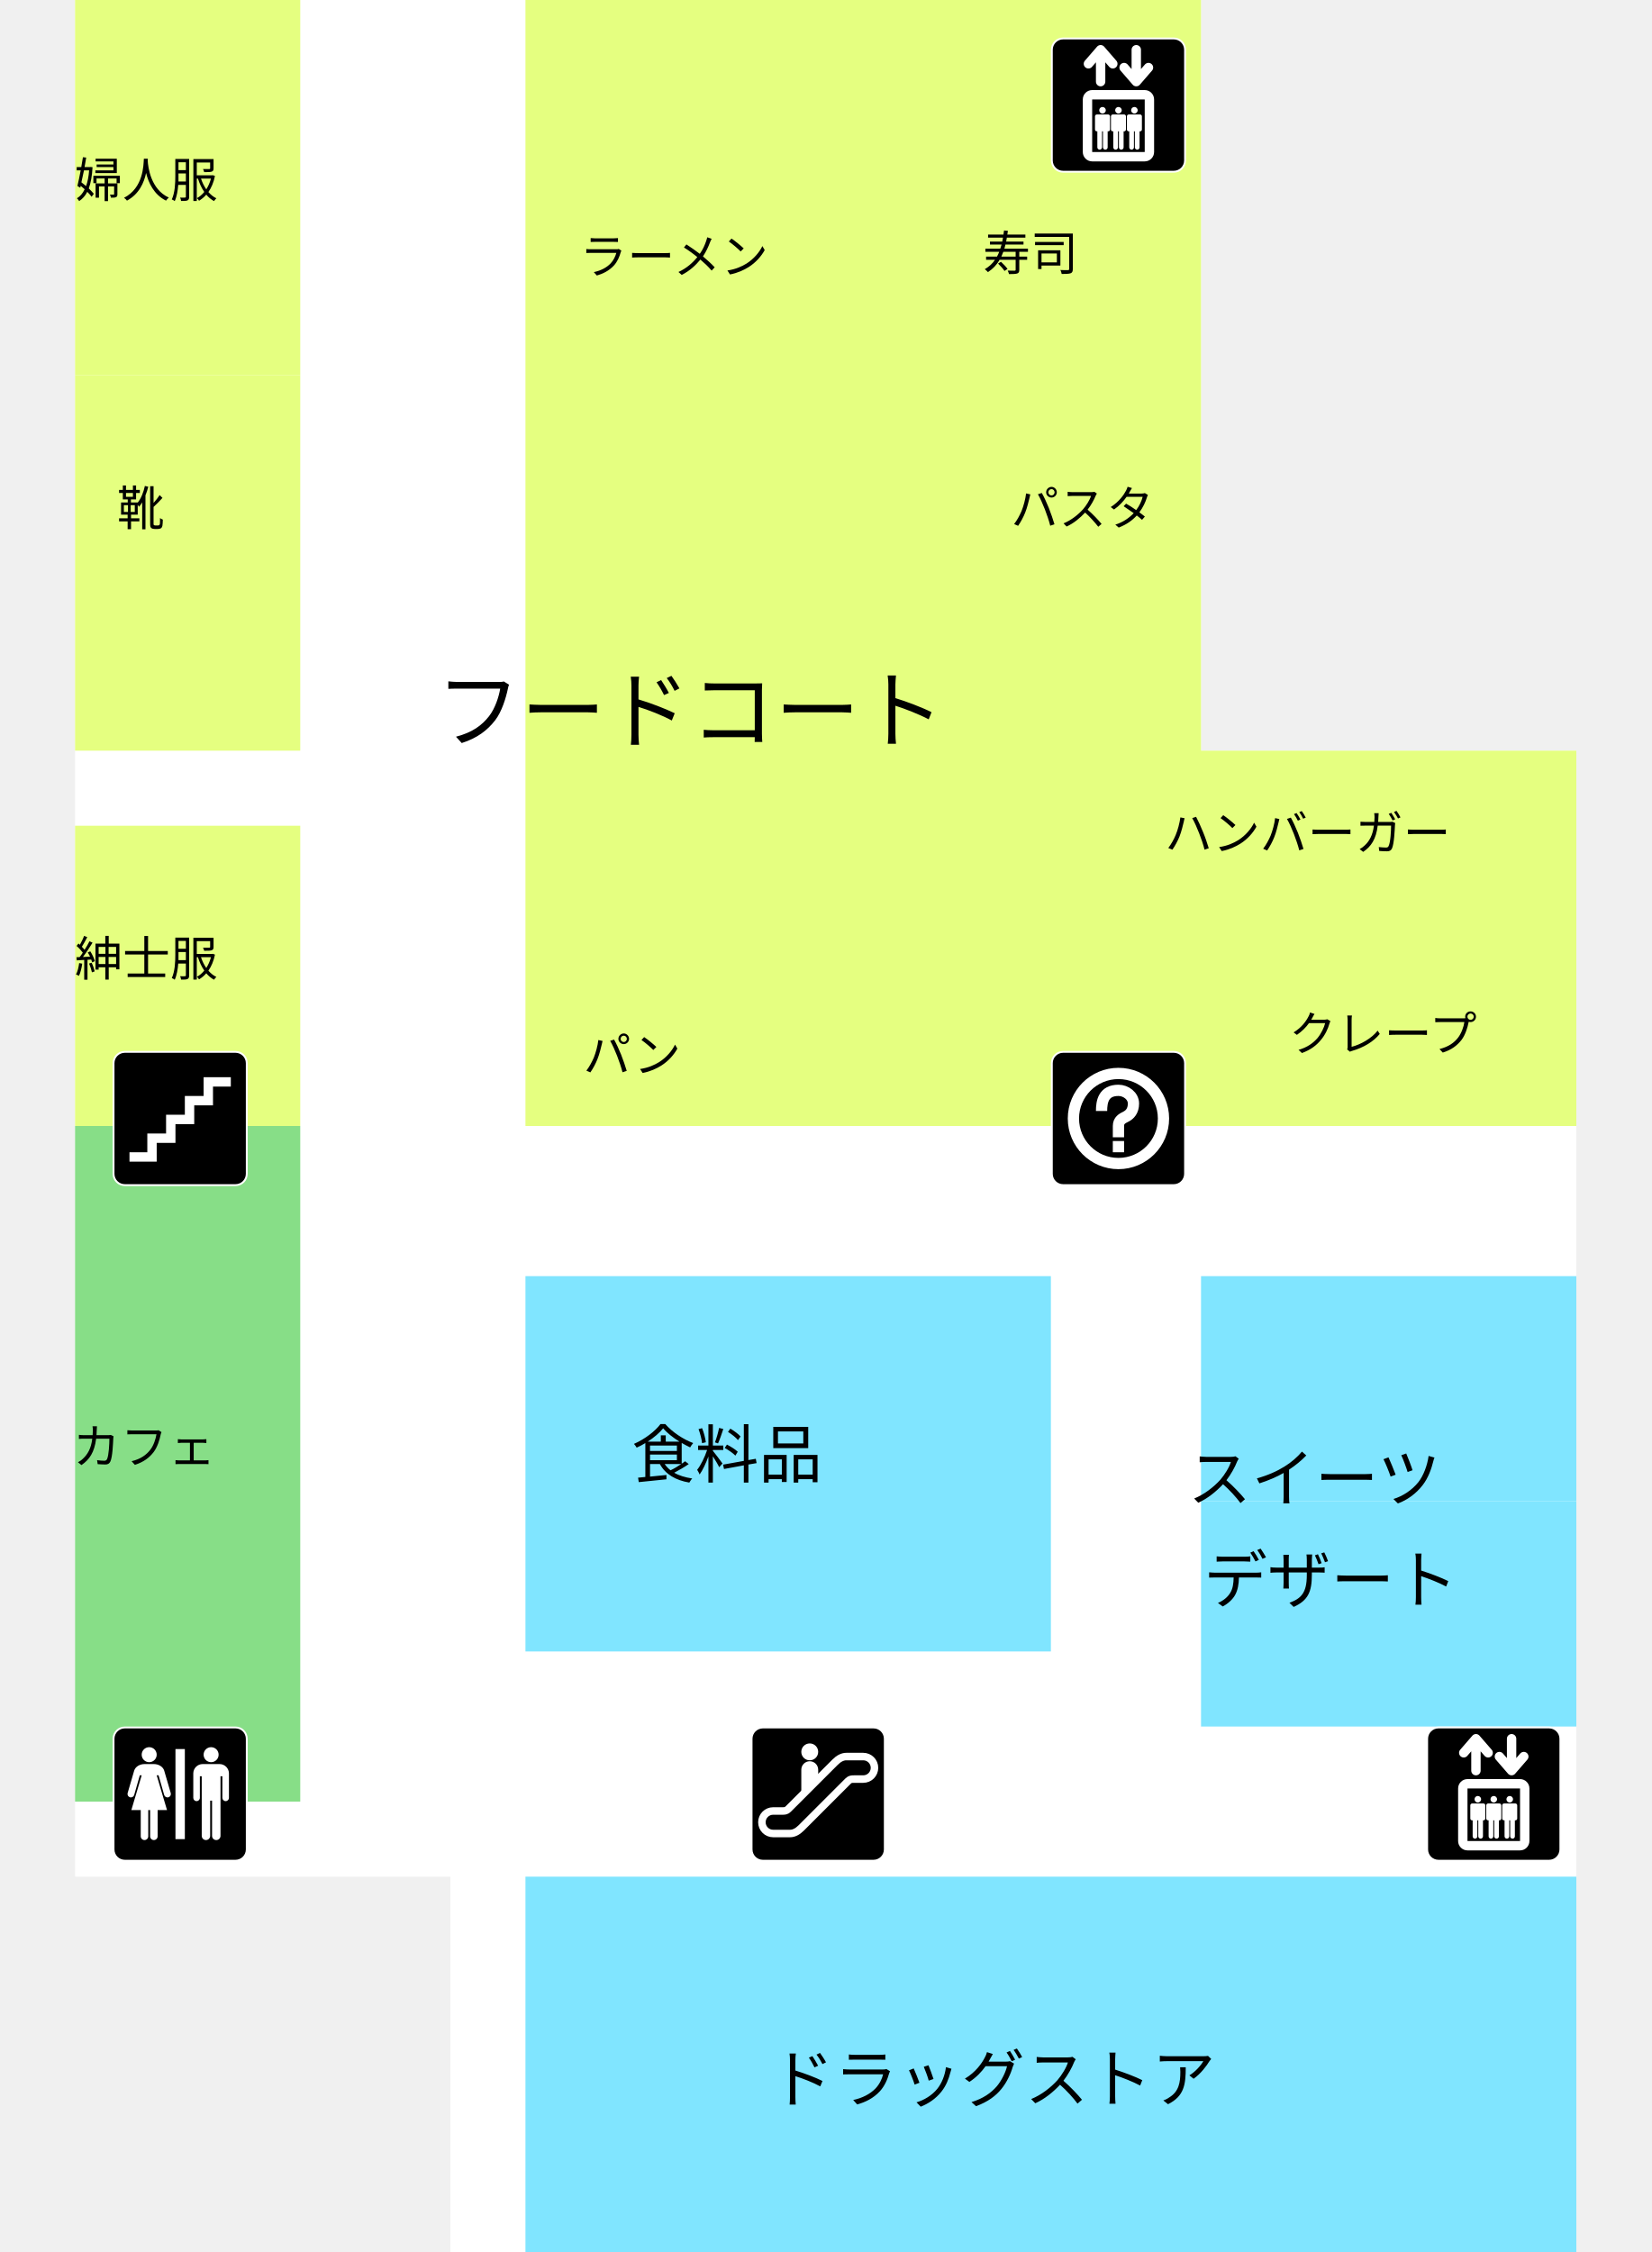
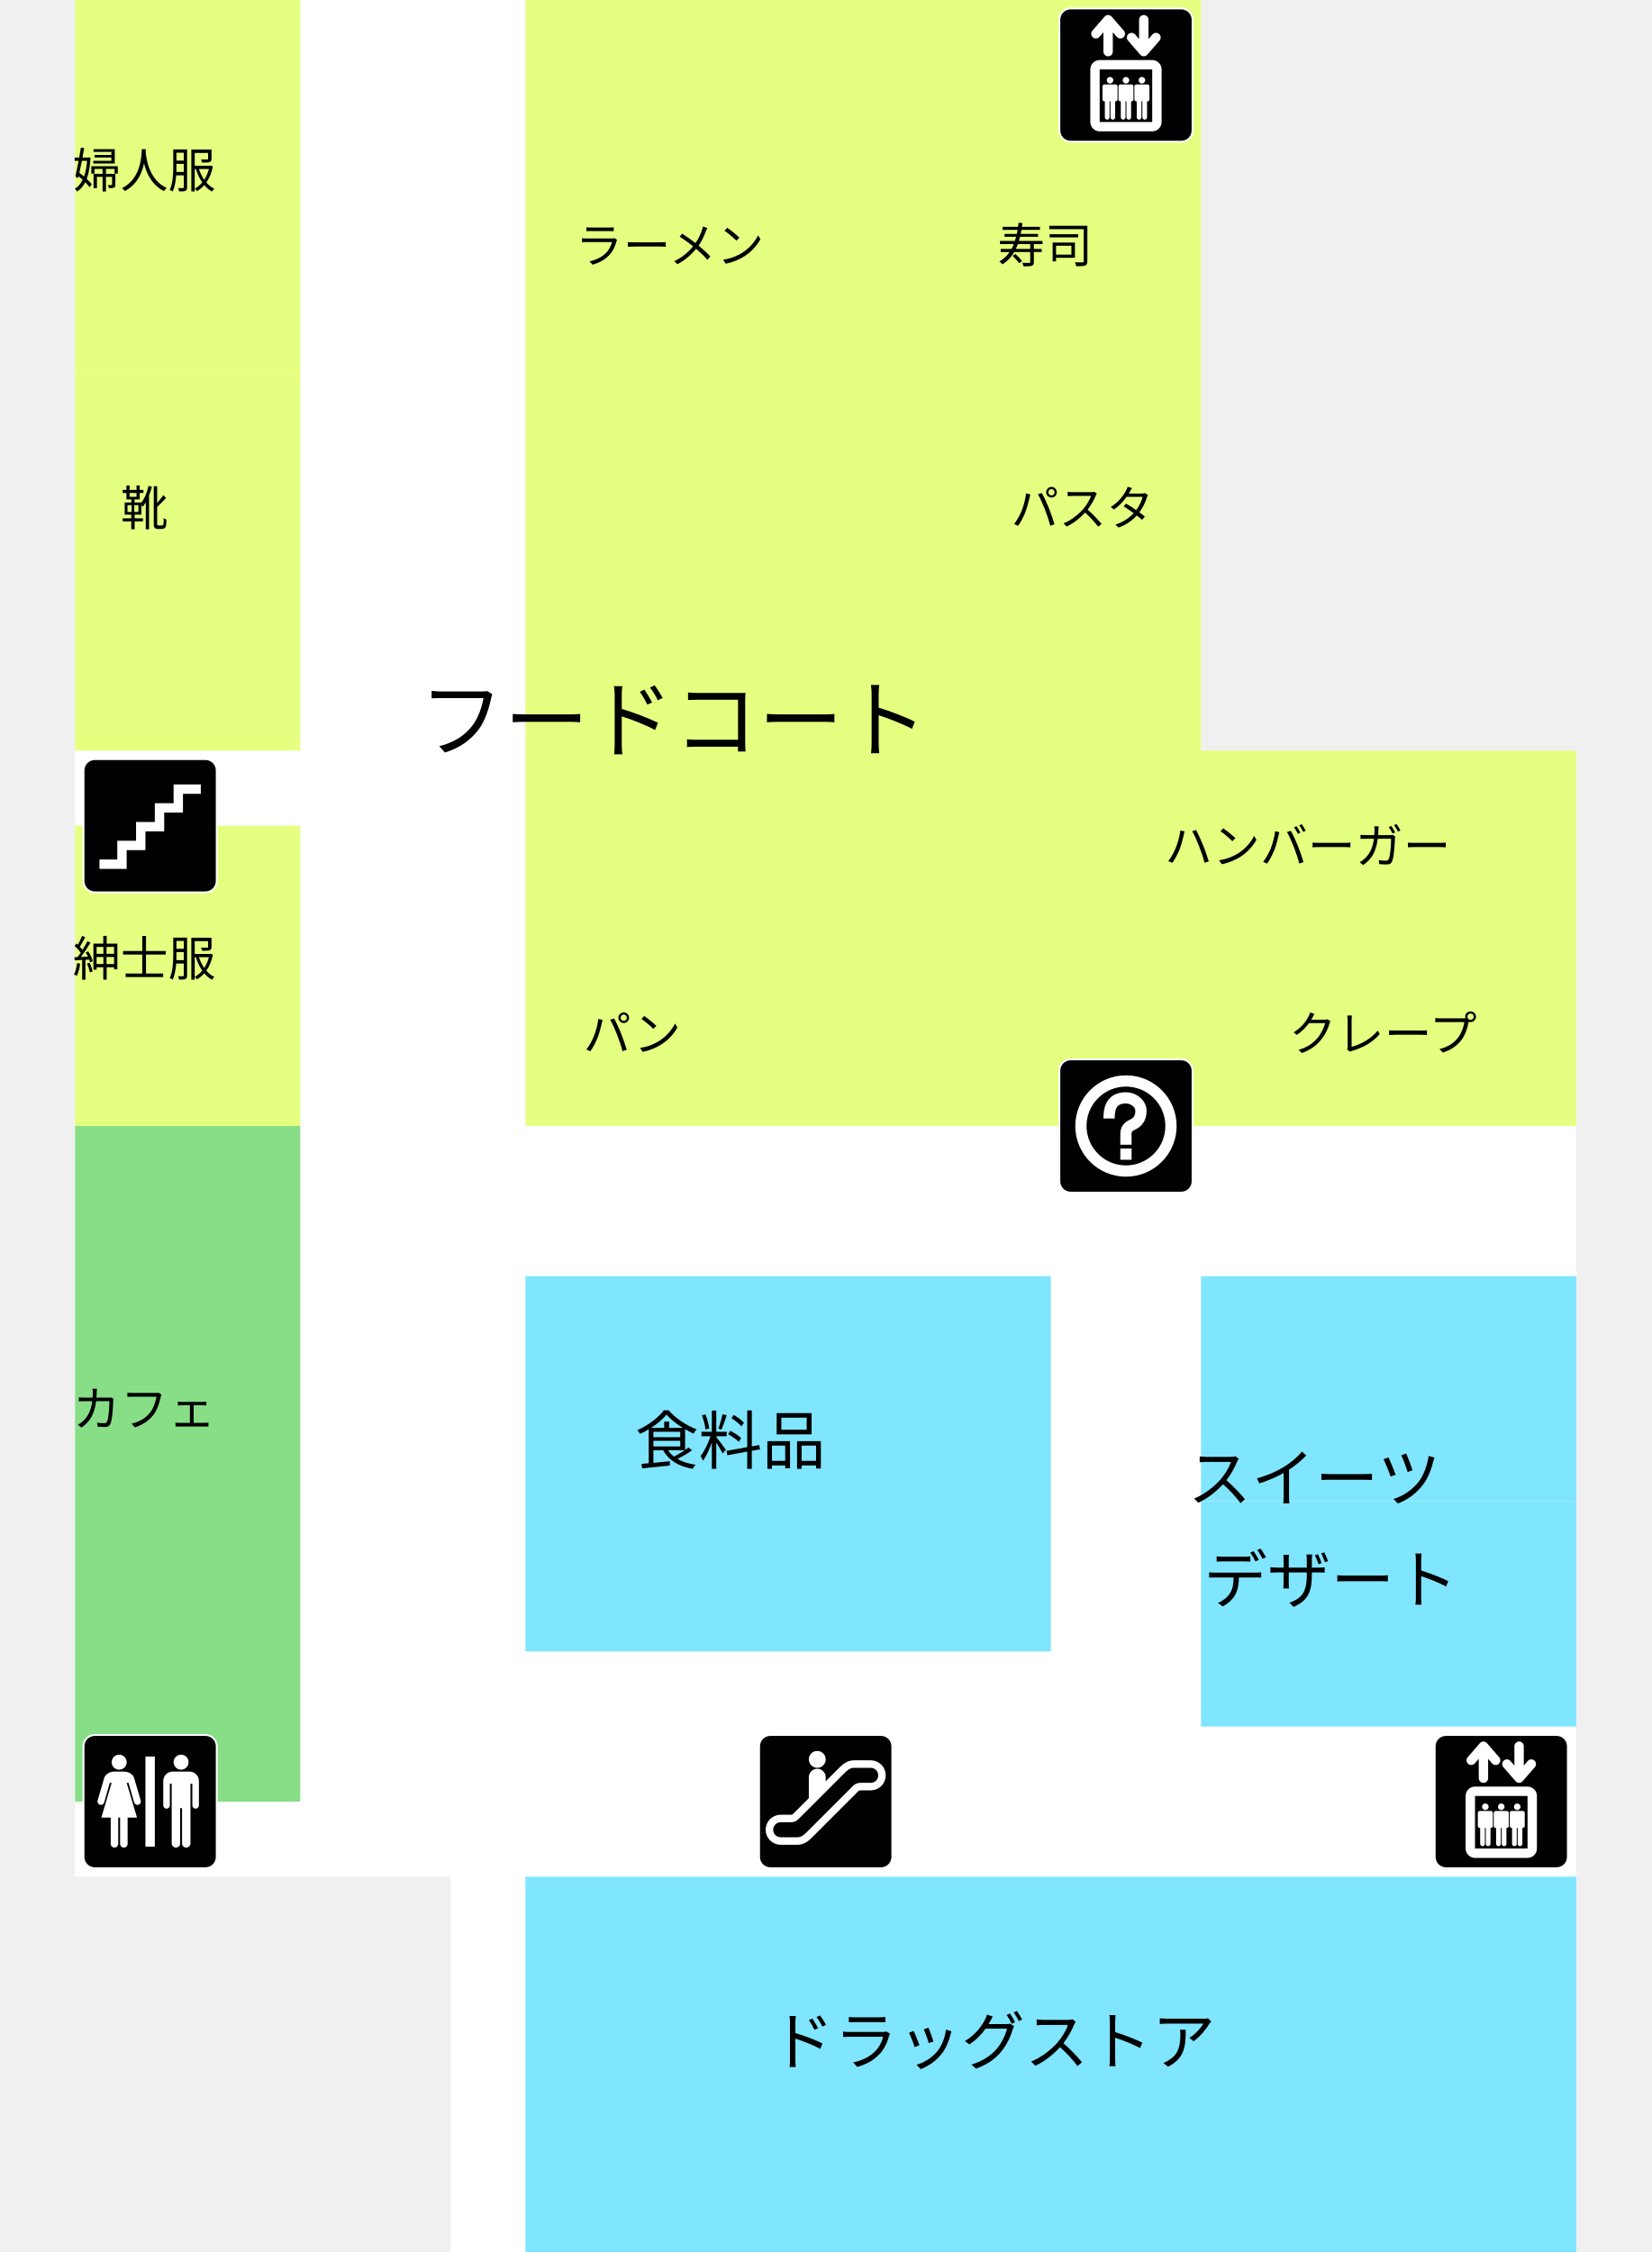
<svg xmlns="http://www.w3.org/2000/svg" xmlns:xlink="http://www.w3.org/1999/xlink" width="220mm" height="300mm" viewBox="0 0 220 300" version="1.1" id="svg1">
  <defs id="defs1">
    <symbol id="AigaSymbols.svg:Escalator_Inv">
      <rect x="0.5" y="0.5" width="71" height="71" ry="6" style="stroke:#ffffff" id="rect47" />
      <path d="m 55,28 c -1,0 -2,0 -3,1 L 27,54 c -2,2 -4,3 -6,3 h -9 a 6,6 0 1 1 0,-12 h 5 c 1,0 2,0 3,-1 L 45,19 c 2,-2 4,-3 6,-3 h 9 a 6,6 0 1 1 0,12 z" style="fill:none;stroke:#ffffff;stroke-width:4" id="path48" />
      <path d="m 27,35 9,-9 v -3 a 4.5,4.5 0 0 0 -9,0 z" style="fill:#ffffff;stroke:none" id="path49" />
      <circle cx="31.5" cy="13.5" r="4.5" style="fill:#ffffff;stroke:none" id="circle49" />
    </symbol>
    <symbol id="AigaSymbols.svg:Stairs_Inv">
      <rect x="0.5" y="0.5" width="71" height="71" ry="6" style="stroke:#ffffff" id="rect62" />
      <path d="m 9,56.5 h 12 v -10 h 10 v -10 h 10 v -10 h 10 v -10 h 12" style="fill:none;stroke:#ffffff;stroke-width:5" id="path63" />
    </symbol>
    <symbol id="AigaSymbols.svg:Elevator_Inv">
      <rect x="0.5" y="0.5" width="71" height="71" ry="6" style="stroke:#ffffff" id="rect75" />
      <g style="fill:none;stroke:#ffffff;stroke-width:5;stroke-linecap:round;stroke-linejoin:round" id="g76">
        <path d="M 26.5,23.5 V 6.5 M 20,14 26.5,6.5 33,14" id="path75" />
        <path d="m 45.5,6.5 v 17 M 39,16 45.5,23.5 52,16" id="path76" />
      </g>
      <rect x="17" y="28" width="38" height="38" ry="5" style="fill:#ffffff;stroke:none" id="rect76" />
      <rect x="22" y="33" width="28" height="28" style="stroke:none" id="rect77" />
      <g id="person2" style="fill:#ffffff;stroke:none">
        <circle cx="27.5" cy="38.75" r="1.75" id="circle77" />
        <path d="m 24.5,41 a 1,1 0 0 0 -1,1 v 7 a 1,1 0 0 0 1,1 h 0.25 v 8.5 a 1.25,1.25 0 1 0 2.5,0 V 50 h 0.5 v 8.5 a 1.25,1.25 0 1 0 2.5,0 V 50 h 0.25 a 1,1 0 0 0 1,-1 v -7 a 1,1 0 0 0 -1,-1 z" id="path77" />
      </g>
      <use x="8.5" xlink:href="#person2" id="use77" />
      <use x="17" xlink:href="#person2" id="use78" />
    </symbol>
    <symbol id="AigaSymbols.svg:Toilets_Inv">
      <rect x="0.5" y="0.5" width="71" height="71" ry="6" style="stroke:#ffffff" id="rect83" />
      <g style="fill:#ffffff;stroke:none" id="g85">
        <rect x="33.5" y="12" width="5" height="48" id="rect84" />
        <circle cx="19.5" cy="15" r="4" id="circle84" />
        <path d="m 19,44.5 v 14 a 2,2 0 0 1 -4,0 v -14 H 10 L 15.5,26 h -1 l -3,10.5 A 1.821,1.821 0 0 1 8,35.5 l 3.5,-12 A 5.7,4.6 0 0 1 17,20 h 5 a 5.7,4.6 0 0 1 5.5,3.5 l 3.5,12 a 1.821,1.821 0 0 1 -3.5,1 L 24.5,26 h -1 L 29,44.5 h -5 v 14 a 2,2 0 0 1 -4,0 v -14 z" id="path84" />
        <circle cx="52.5" cy="15" r="4" id="circle85" />
        <path d="m 43,25 v 13 a 1.75,1.75 0 0 0 3.5,0 V 26.5 h 1 v 31.75 a 2.25,2.25 0 0 0 4.5,0 V 39.5 h 1 v 18.75 a 2.25,2.25 0 0 0 4.5,0 V 26.5 h 1 V 38 A 1.75,1.75 0 0 0 62,38 V 25 a 5,5 0 0 0 -5,-5 h -9 a 5,5 0 0 0 -5,5 z" id="path85" />
      </g>
    </symbol>
    <symbol id="AigaSymbols.svg:Information_Inv">
      <rect x="0.5" y="0.5" width="71" height="71" ry="6" style="stroke:#ffffff" id="rect127" />
      <circle cx="36" cy="36" r="24" style="fill:none;stroke:#ffffff;stroke-width:6" id="circle127" />
      <path d="m 27,32 c 0,-5 1,-11 9,-11 4,0 8,3 8,7 0,4 -2,6 -4,7 -2,1 -4,2 -4,5 0,3 0,6 0,6" style="fill:none;stroke:#ffffff;stroke-width:6" id="path127" />
      <rect x="33" y="48" width="6" height="6" style="fill:#ffffff;stroke:none" id="rect128" />
    </symbol>
  </defs>
-   <g id="layer1" style="display:inline" transform="translate(-40,-50)">
+   <g id="layer1" style="display:inline">
    <g id="g6">
-       <path style="fill:none;stroke-width:0.1" d="m 40,50 h 160 v 100 h 50 l 10,200 H 100 V 300 H 50 Z" id="path11" />
-       <path style="display:inline;fill:#ffffff;stroke-width:0.1" d="m 50,50 h 150 v 100 h 50 V 350 H 100 V 300 H 50 Z" id="path1" />
+       <path style="fill:none;stroke-width:0.1" d="m 0,0 h 160 v 100 h 50 l 10,200 H 60 V 250 H 10 Z" id="path11" />
+       <path style="display:inline;fill:#ffffff;stroke-width:0.1" d="m 10,0 h 150 v 100 h 50 V 300 H 60 V 250 H 10 Z" id="path1" />
    </g>
    <g id="g2">
-       <path style="fill:#e5ff80;stroke-width:0.1" d="M 50,50 H 80 L 80,100 H 50 Z" id="path2" />
-       <path style="fill:#e5ff80;stroke-width:0.1" d="M 50,100 H 80 L 80,150 H 50 Z" id="path3" />
-       <path style="fill:#e5ff80;stroke-width:0.1" d="m 50,160 h 30 v 40 H 50 Z" id="path4" />
-       <path style="fill:#e5ff80;stroke-width:0.1" d="m 110,50 h 90 v 100 h 50 v 50 H 110 Z" id="path5" />
-       <path style="fill:#87de87;stroke-width:0.1" d="M 50,200 H 80 L 80,290 H 50 Z" id="path6" />
-       <path style="fill:#80e5ff;stroke-width:0.1" d="m 110,300 v 50 h 140 v -50 z" id="path7" />
-       <path style="fill:#80e5ff;stroke-width:0.1" d="m 200,250 h 50 v 30 h -50 z" id="path8" />
-       <path style="fill:#80e5ff;stroke-width:0.1" d="m 180,220 v 50 h -70 v -50 z" id="path9" />
-       <path style="fill:#80e5ff;stroke-width:0.1" d="m 200,220 h 50 v 30 h -50 z" id="path10" />
+       <path style="fill:#e5ff80;stroke-width:0.1" d="M 10,0 H 40 V 50 H 10 Z" id="path2" />
+       <path style="fill:#e5ff80;stroke-width:0.1" d="m 10,50 h 30 v 50 H 10 Z" id="path3" />
+       <path style="fill:#e5ff80;stroke-width:0.1" d="m 10,110 h 30 v 40 H 10 Z" id="path4" />
+       <path style="fill:#e5ff80;stroke-width:0.1" d="m 70,0 h 90 v 100 h 50 v 50 H 70 Z" id="path5" />
+       <path style="fill:#87de87;stroke-width:0.1" d="m 10,150 h 30 v 90 H 10 Z" id="path6" />
+       <path style="fill:#80e5ff;stroke-width:0.1" d="m 70,250 v 50 h 140 v -50 z" id="path7" />
+       <path style="fill:#80e5ff;stroke-width:0.1" d="m 160,200 h 50 v 30 h -50 z" id="path8" />
+       <path style="fill:#80e5ff;stroke-width:0.1" d="m 140,170 v 50 H 70 v -50 z" id="path9" />
+       <path style="fill:#80e5ff;stroke-width:0.1" d="m 160,170 h 50 v 30 h -50 z" id="path10" />
    </g>
    <g id="g1" style="display:inline">
-       <use xlink:href="#AigaSymbols.svg:Escalator_Inv" style="fill:#000000;stroke:#000000" id="use1" transform="matrix(0.25,0,0,0.25,140,280)" />
-       <use xlink:href="#AigaSymbols.svg:Stairs_Inv" style="fill:#000000;stroke:#000000" id="use1-6" transform="matrix(0.25,0,0,0.25,55,190)" />
-       <use xlink:href="#AigaSymbols.svg:Toilets_Inv" style="fill:#000000;stroke:#000000" id="use1-5" transform="matrix(0.25,0,0,0.25,55,280)" />
-       <use xlink:href="#AigaSymbols.svg:Elevator_Inv" style="fill:#000000;stroke:#000000" id="use2" transform="matrix(0.25,0,0,0.25,180,55)" />
-       <use xlink:href="#AigaSymbols.svg:Information_Inv" style="fill:#000000;stroke:#000000" id="use1-29" transform="matrix(0.25,0,0,0.25,180,190)" />
-       <use xlink:href="#AigaSymbols.svg:Elevator_Inv" style="display:inline;fill:#000000;stroke:#000000" id="use27" transform="matrix(0.25,0,0,0.25,230,280)" />
+       <use xlink:href="#AigaSymbols.svg:Escalator_Inv" style="fill:#000000;stroke:#000000" id="use1" transform="matrix(0.25,0,0,0.25,101,231)" />
+       <use xlink:href="#AigaSymbols.svg:Stairs_Inv" style="fill:#000000;stroke:#000000" id="use1-6" transform="matrix(0.25,0,0,0.25,11,101)" />
+       <use xlink:href="#AigaSymbols.svg:Toilets_Inv" style="fill:#000000;stroke:#000000" id="use1-5" transform="matrix(0.25,0,0,0.25,11,231)" />
+       <use xlink:href="#AigaSymbols.svg:Elevator_Inv" style="fill:#000000;stroke:#000000" id="use2" transform="matrix(0.25,0,0,0.25,141,1)" />
+       <use xlink:href="#AigaSymbols.svg:Information_Inv" style="fill:#000000;stroke:#000000" id="use1-29" transform="matrix(0.25,0,0,0.25,141,141)" />
+       <use xlink:href="#AigaSymbols.svg:Elevator_Inv" style="display:inline;fill:#000000;stroke:#000000" id="use27" transform="matrix(0.25,0,0,0.25,191,231)" />
    </g>
-     <g id="g4" transform="translate(1.1444092e-6,5.132242)">
-       <text xml:space="preserve" style="font-size:11.289px;line-height:1.5;font-family:'Ubuntu Sans',sans-serif;-inkscape-font-specification:'Ubuntu Sans';text-align:center;writing-mode:lr-tb;direction:ltr;text-anchor:middle;fill:#000000;stroke:none;stroke-width:10" x="142.23" y="143.605" id="text1">
-         <tspan style="font-size:11.289px;text-align:center;text-anchor:middle;fill:#000000;stroke:none;stroke-width:10" x="142.23" y="143.605" id="tspan2">フードコート</tspan>
+     <g id="g4">
+       <text xml:space="preserve" style="font-size:11.289px;line-height:1.5;font-family:'Ubuntu Sans',sans-serif;-inkscape-font-specification:'Ubuntu Sans';text-align:center;writing-mode:lr-tb;direction:ltr;text-anchor:middle;fill:#000000;stroke:none;stroke-width:10" x="100" y="100" id="text1">
+         <tspan style="font-size:11.289px;text-align:center;text-anchor:middle;fill:#000000;stroke:none;stroke-width:10" x="100" y="100" id="tspan2">フードコート</tspan>
      </text>
-       <text xml:space="preserve" style="font-size:8.467px;line-height:1.5;font-family:'Ubuntu Sans',sans-serif;-inkscape-font-specification:'Ubuntu Sans';text-align:center;writing-mode:lr-tb;direction:ltr;text-anchor:middle;display:inline;fill:#000000;stroke:none;stroke-width:1.058;stroke-linecap:round;stroke-linejoin:round" x="180" y="324.868" id="text14">
-         <tspan id="tspan14" style="font-size:8.467px;stroke-width:1.058" x="180" y="324.868">ドラッグストア</tspan>
+       <text xml:space="preserve" style="font-size:8.467px;line-height:1.5;font-family:'Ubuntu Sans',sans-serif;-inkscape-font-specification:'Ubuntu Sans';text-align:center;writing-mode:lr-tb;direction:ltr;text-anchor:middle;display:inline;fill:#000000;stroke:none;stroke-width:1.058;stroke-linecap:round;stroke-linejoin:round" x="140" y="275" id="text14">
+         <tspan id="tspan14" style="font-size:8.467px;stroke-width:1.058" x="140" y="275">ドラッグストア</tspan>
      </text>
-       <text xml:space="preserve" style="font-size:8.467px;line-height:1.5;font-family:'Ubuntu Sans',sans-serif;-inkscape-font-specification:'Ubuntu Sans';text-align:center;writing-mode:lr-tb;direction:ltr;text-anchor:middle;fill:#000000;stroke:none;stroke-width:1.058;stroke-linecap:round;stroke-linejoin:round" x="144.547" y="241.699" id="text15">
-         <tspan id="tspan15" style="stroke-width:1.058" x="144.547" y="241.699">食料品</tspan>
+       <text xml:space="preserve" style="font-size:8.467px;line-height:1.5;font-family:'Ubuntu Sans',sans-serif;-inkscape-font-specification:'Ubuntu Sans';text-align:center;writing-mode:lr-tb;direction:ltr;text-anchor:middle;fill:#000000;stroke:none;stroke-width:1.058;stroke-linecap:round;stroke-linejoin:round" x="105" y="195" id="text15">
+         <tspan id="tspan15" style="stroke-width:1.058" x="105" y="195">食料品</tspan>
      </text>
-       <text xml:space="preserve" style="font-size:8.467px;line-height:1.5;font-family:'Ubuntu Sans',sans-serif;-inkscape-font-specification:'Ubuntu Sans';text-align:center;writing-mode:lr-tb;direction:ltr;text-anchor:middle;fill:#000000;stroke:none;stroke-width:1.058;stroke-linecap:round;stroke-linejoin:round" x="225" y="244.868" id="text16">
-         <tspan id="tspan16" style="stroke-width:1.058" x="225" y="244.868">スイーツ</tspan>
-         <tspan style="stroke-width:1.058" x="225" y="258.386" id="tspan17">デザート</tspan>
+       <text xml:space="preserve" style="font-size:8.467px;line-height:1.5;font-family:'Ubuntu Sans',sans-serif;-inkscape-font-specification:'Ubuntu Sans';text-align:center;writing-mode:lr-tb;direction:ltr;text-anchor:middle;fill:#000000;stroke:none;stroke-width:1.058;stroke-linecap:round;stroke-linejoin:round" x="185" y="200" id="text16">
+         <tspan id="tspan16" style="stroke-width:1.058" x="185" y="200">スイーツ</tspan>
+         <tspan style="stroke-width:1.058" x="185" y="213.518" id="tspan17">デザート</tspan>
      </text>
-       <text xml:space="preserve" style="font-size:6.35px;line-height:1.5;font-family:'Ubuntu Sans',sans-serif;-inkscape-font-specification:'Ubuntu Sans';text-align:center;writing-mode:lr-tb;direction:ltr;text-anchor:middle;fill:#000000;stroke:none;stroke-width:1.058;stroke-linecap:round;stroke-linejoin:round" x="65.002" y="239.865" id="text18">
-         <tspan id="tspan18" style="font-size:6.35px;stroke-width:1.058" x="65.002" y="239.865">カフェ</tspan>
+       <text xml:space="preserve" style="font-size:6.35px;line-height:1.5;font-family:'Ubuntu Sans',sans-serif;-inkscape-font-specification:'Ubuntu Sans';text-align:center;writing-mode:lr-tb;direction:ltr;text-anchor:middle;fill:#000000;stroke:none;stroke-width:1.058;stroke-linecap:round;stroke-linejoin:round" x="25" y="190" id="text18">
+         <tspan id="tspan18" style="font-size:6.35px;stroke-width:1.058" x="25" y="190">カフェ</tspan>
      </text>
-       <text xml:space="preserve" style="font-size:6.35px;line-height:1.5;font-family:'Ubuntu Sans',sans-serif;-inkscape-font-specification:'Ubuntu Sans';text-align:center;writing-mode:lr-tb;direction:ltr;text-anchor:middle;fill:#000000;stroke:none;stroke-width:1.058;stroke-linecap:round;stroke-linejoin:round" x="65.271" y="71.143" id="text19">
-         <tspan id="tspan19" style="font-size:6.35px;stroke-width:1.058" x="65.271" y="71.143">婦人服</tspan>
+       <text xml:space="preserve" style="font-size:6.35px;line-height:1.5;font-family:'Ubuntu Sans',sans-serif;-inkscape-font-specification:'Ubuntu Sans';text-align:center;writing-mode:lr-tb;direction:ltr;text-anchor:middle;fill:#000000;stroke:none;stroke-width:1.058;stroke-linecap:round;stroke-linejoin:round" x="25" y="25" id="text19">
+         <tspan id="tspan19" style="font-size:6.35px;stroke-width:1.058" x="25" y="25">婦人服</tspan>
      </text>
-       <text xml:space="preserve" style="font-size:6.35px;line-height:1.5;font-family:'Ubuntu Sans',sans-serif;-inkscape-font-specification:'Ubuntu Sans';text-align:center;writing-mode:lr-tb;direction:ltr;text-anchor:middle;fill:#000000;stroke:none;stroke-width:1.058;stroke-linecap:round;stroke-linejoin:round" x="64.521" y="114.868" id="text20">
-         <tspan id="tspan20" style="font-size:6.35px;stroke-width:1.058" x="64.521" y="114.868">靴</tspan>
+       <text xml:space="preserve" style="font-size:6.35px;line-height:1.5;font-family:'Ubuntu Sans',sans-serif;-inkscape-font-specification:'Ubuntu Sans';text-align:center;writing-mode:lr-tb;direction:ltr;text-anchor:middle;fill:#000000;stroke:none;stroke-width:1.058;stroke-linecap:round;stroke-linejoin:round" x="25" y="70" id="text20">
+         <tspan id="tspan20" style="font-size:6.35px;stroke-width:1.058" x="25" y="70">靴</tspan>
      </text>
-       <text xml:space="preserve" style="font-size:6.35px;line-height:1.5;font-family:'Ubuntu Sans',sans-serif;-inkscape-font-specification:'Ubuntu Sans';text-align:center;writing-mode:lr-tb;direction:ltr;text-anchor:middle;fill:#000000;stroke:none;stroke-width:1.058;stroke-linecap:round;stroke-linejoin:round" x="65.271" y="174.868" id="text21">
-         <tspan id="tspan21" style="font-size:6.35px;stroke-width:1.058" x="65.271" y="174.868">紳士服</tspan>
+       <text xml:space="preserve" style="font-size:6.35px;line-height:1.5;font-family:'Ubuntu Sans',sans-serif;-inkscape-font-specification:'Ubuntu Sans';text-align:center;writing-mode:lr-tb;direction:ltr;text-anchor:middle;fill:#000000;stroke:none;stroke-width:1.058;stroke-linecap:round;stroke-linejoin:round" x="25" y="130" id="text21">
+         <tspan id="tspan21" style="font-size:6.35px;stroke-width:1.058" x="25" y="130">紳士服</tspan>
      </text>
-       <text xml:space="preserve" style="font-size:6.35px;line-height:1.5;font-family:'Ubuntu Sans',sans-serif;-inkscape-font-specification:'Ubuntu Sans';text-align:center;writing-mode:lr-tb;direction:ltr;text-anchor:middle;fill:#000000;stroke:none;stroke-width:1.058;stroke-linecap:round;stroke-linejoin:round" x="135.57" y="81.302" id="text22">
-         <tspan id="tspan22" style="font-size:6.35px;stroke-width:1.058" x="135.57" y="81.302">ラーメン</tspan>
+       <text xml:space="preserve" style="font-size:6.35px;line-height:1.5;font-family:'Ubuntu Sans',sans-serif;-inkscape-font-specification:'Ubuntu Sans';text-align:center;writing-mode:lr-tb;direction:ltr;text-anchor:middle;fill:#000000;stroke:none;stroke-width:1.058;stroke-linecap:round;stroke-linejoin:round" x="95" y="35" id="text22">
+         <tspan id="tspan22" style="font-size:6.35px;stroke-width:1.058" x="95" y="35">ラーメン</tspan>
      </text>
-       <text xml:space="preserve" style="font-size:6.35px;line-height:1.5;font-family:'Ubuntu Sans',sans-serif;-inkscape-font-specification:'Ubuntu Sans';text-align:center;writing-mode:lr-tb;direction:ltr;text-anchor:middle;fill:#000000;stroke:none;stroke-width:1.058;stroke-linecap:round;stroke-linejoin:round" x="183.06" y="80.896" id="text23">
-         <tspan id="tspan23" style="font-size:6.35px;stroke-width:1.058" x="183.06" y="80.896">寿司</tspan>
+       <text xml:space="preserve" style="font-size:6.35px;line-height:1.5;font-family:'Ubuntu Sans',sans-serif;-inkscape-font-specification:'Ubuntu Sans';text-align:center;writing-mode:lr-tb;direction:ltr;text-anchor:middle;fill:#000000;stroke:none;stroke-width:1.058;stroke-linecap:round;stroke-linejoin:round" x="145" y="35" id="text23">
+         <tspan id="tspan23" style="font-size:6.35px;stroke-width:1.058" x="145" y="35">寿司</tspan>
      </text>
-       <text xml:space="preserve" style="font-size:6.35px;line-height:1.5;font-family:'Ubuntu Sans',sans-serif;-inkscape-font-specification:'Ubuntu Sans';text-align:center;writing-mode:lr-tb;direction:ltr;text-anchor:middle;fill:#000000;stroke:none;stroke-width:1.058;stroke-linecap:round;stroke-linejoin:round" x="190" y="114.868" id="text24">
-         <tspan id="tspan24" style="font-size:6.35px;stroke-width:1.058" x="190" y="114.868">パスタ</tspan>
+       <text xml:space="preserve" style="font-size:6.35px;line-height:1.5;font-family:'Ubuntu Sans',sans-serif;-inkscape-font-specification:'Ubuntu Sans';text-align:center;writing-mode:lr-tb;direction:ltr;text-anchor:middle;fill:#000000;stroke:none;stroke-width:1.058;stroke-linecap:round;stroke-linejoin:round" x="150" y="70" id="text24">
+         <tspan id="tspan24" style="font-size:6.35px;stroke-width:1.058" x="150" y="70">パスタ</tspan>
      </text>
-       <text xml:space="preserve" style="font-size:6.35px;line-height:1.5;font-family:'Ubuntu Sans',sans-serif;-inkscape-font-specification:'Ubuntu Sans';text-align:center;writing-mode:lr-tb;direction:ltr;text-anchor:middle;fill:#000000;stroke:none;stroke-width:1.058;stroke-linecap:round;stroke-linejoin:round" x="230" y="184.868" id="text25">
-         <tspan id="tspan25" style="font-size:6.35px;stroke-width:1.058" x="230" y="184.868">クレープ</tspan>
+       <text xml:space="preserve" style="font-size:6.35px;line-height:1.5;font-family:'Ubuntu Sans',sans-serif;-inkscape-font-specification:'Ubuntu Sans';text-align:center;writing-mode:lr-tb;direction:ltr;text-anchor:middle;fill:#000000;stroke:none;stroke-width:1.058;stroke-linecap:round;stroke-linejoin:round" x="190" y="140" id="text25">
+         <tspan id="tspan25" style="font-size:6.35px;stroke-width:1.058" x="190" y="140">クレープ</tspan>
      </text>
-       <text xml:space="preserve" style="font-size:6.35px;line-height:1.5;font-family:'Ubuntu Sans',sans-serif;-inkscape-font-specification:'Ubuntu Sans';text-align:center;writing-mode:lr-tb;direction:ltr;text-anchor:middle;fill:#000000;stroke:none;stroke-width:1.058;stroke-linecap:round;stroke-linejoin:round" x="130" y="187.681" id="text26">
-         <tspan id="tspan26" style="font-size:6.35px;stroke-width:1.058" x="130" y="187.681">パン</tspan>
+       <text xml:space="preserve" style="font-size:6.35px;line-height:1.5;font-family:'Ubuntu Sans',sans-serif;-inkscape-font-specification:'Ubuntu Sans';text-align:center;writing-mode:lr-tb;direction:ltr;text-anchor:middle;fill:#000000;stroke:none;stroke-width:1.058;stroke-linecap:round;stroke-linejoin:round" x="90" y="140" id="text26">
+         <tspan id="tspan26" style="font-size:6.35px;stroke-width:1.058" x="90" y="140">パン</tspan>
      </text>
-       <text xml:space="preserve" style="font-size:6.35px;line-height:1.5;font-family:'Ubuntu Sans',sans-serif;-inkscape-font-specification:'Ubuntu Sans';text-align:center;writing-mode:lr-tb;direction:ltr;text-anchor:middle;fill:#000000;stroke:none;stroke-width:1.058;stroke-linecap:round;stroke-linejoin:round" x="220" y="158.119" id="text27">
-         <tspan id="tspan27" style="font-size:6.35px;stroke-width:1.058" x="220" y="158.119">ハンバーガー</tspan>
+       <text xml:space="preserve" style="font-size:6.35px;line-height:1.5;font-family:'Ubuntu Sans',sans-serif;-inkscape-font-specification:'Ubuntu Sans';text-align:center;writing-mode:lr-tb;direction:ltr;text-anchor:middle;fill:#000000;stroke:none;stroke-width:1.058;stroke-linecap:round;stroke-linejoin:round" x="180" y="115" id="text27">
+         <tspan id="tspan27" style="font-size:6.35px;stroke-width:1.058" x="180" y="115">ハンバーガー</tspan>
      </text>
    </g>
  </g>
</svg>
